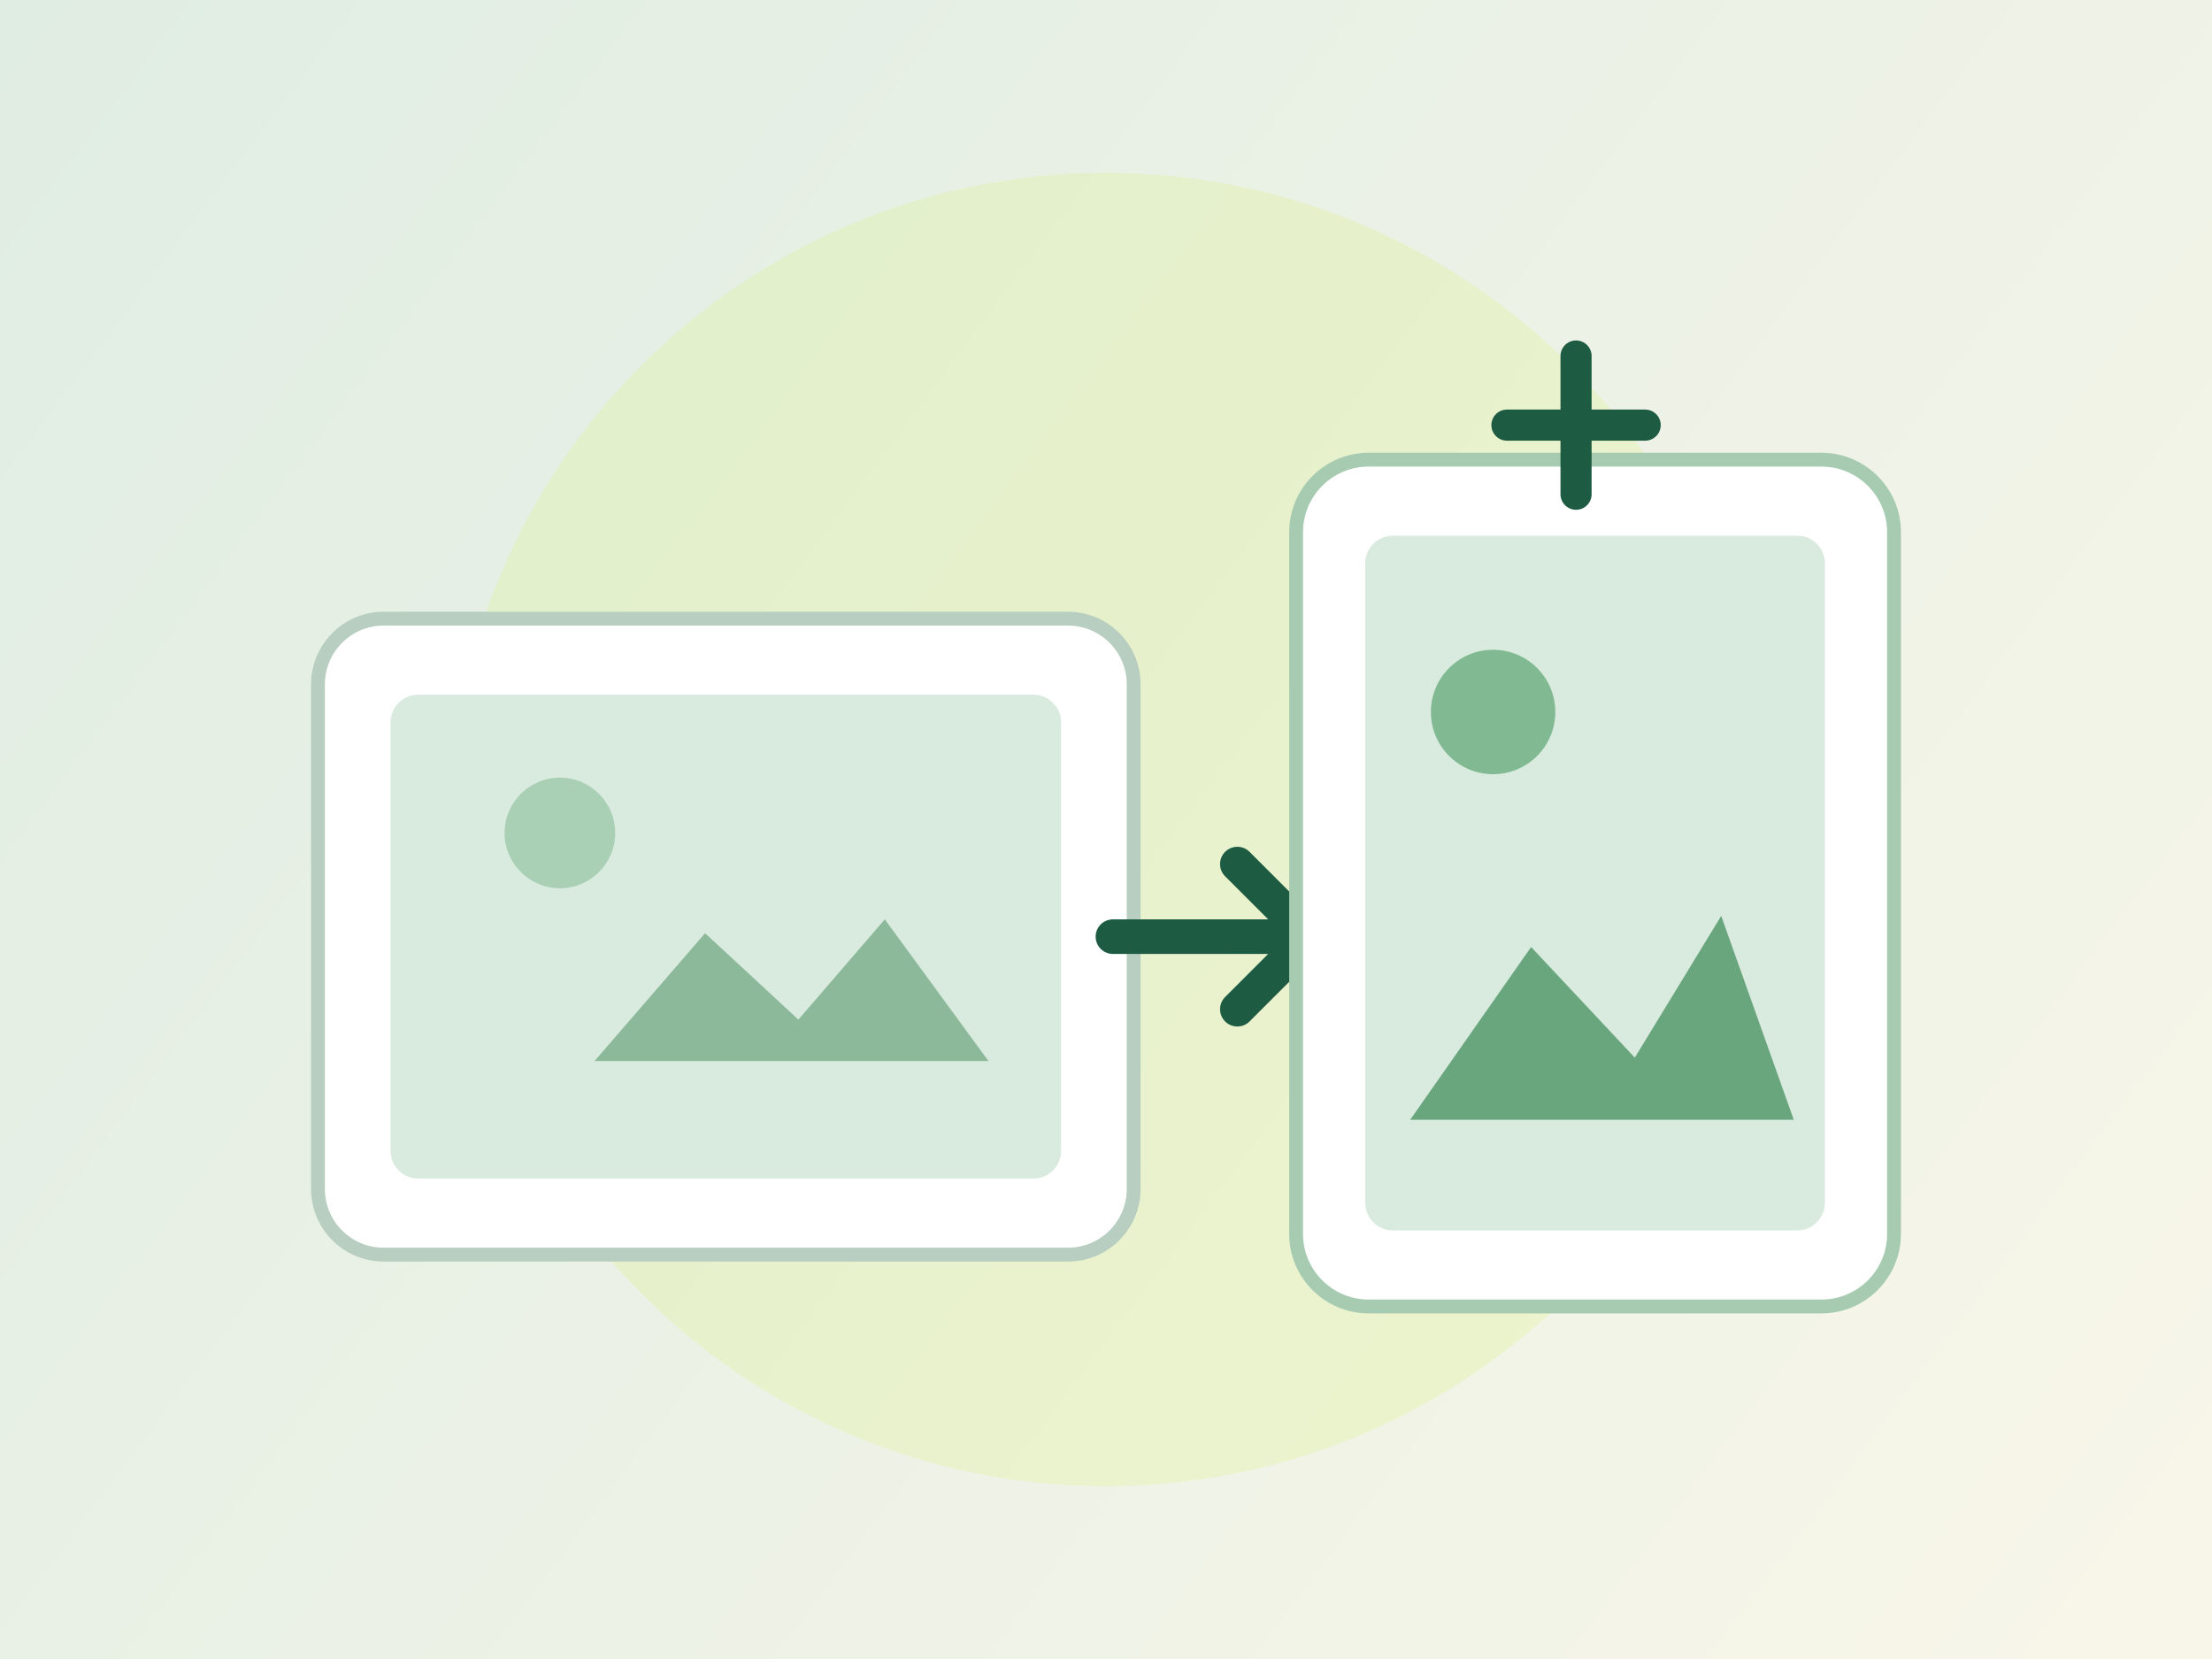
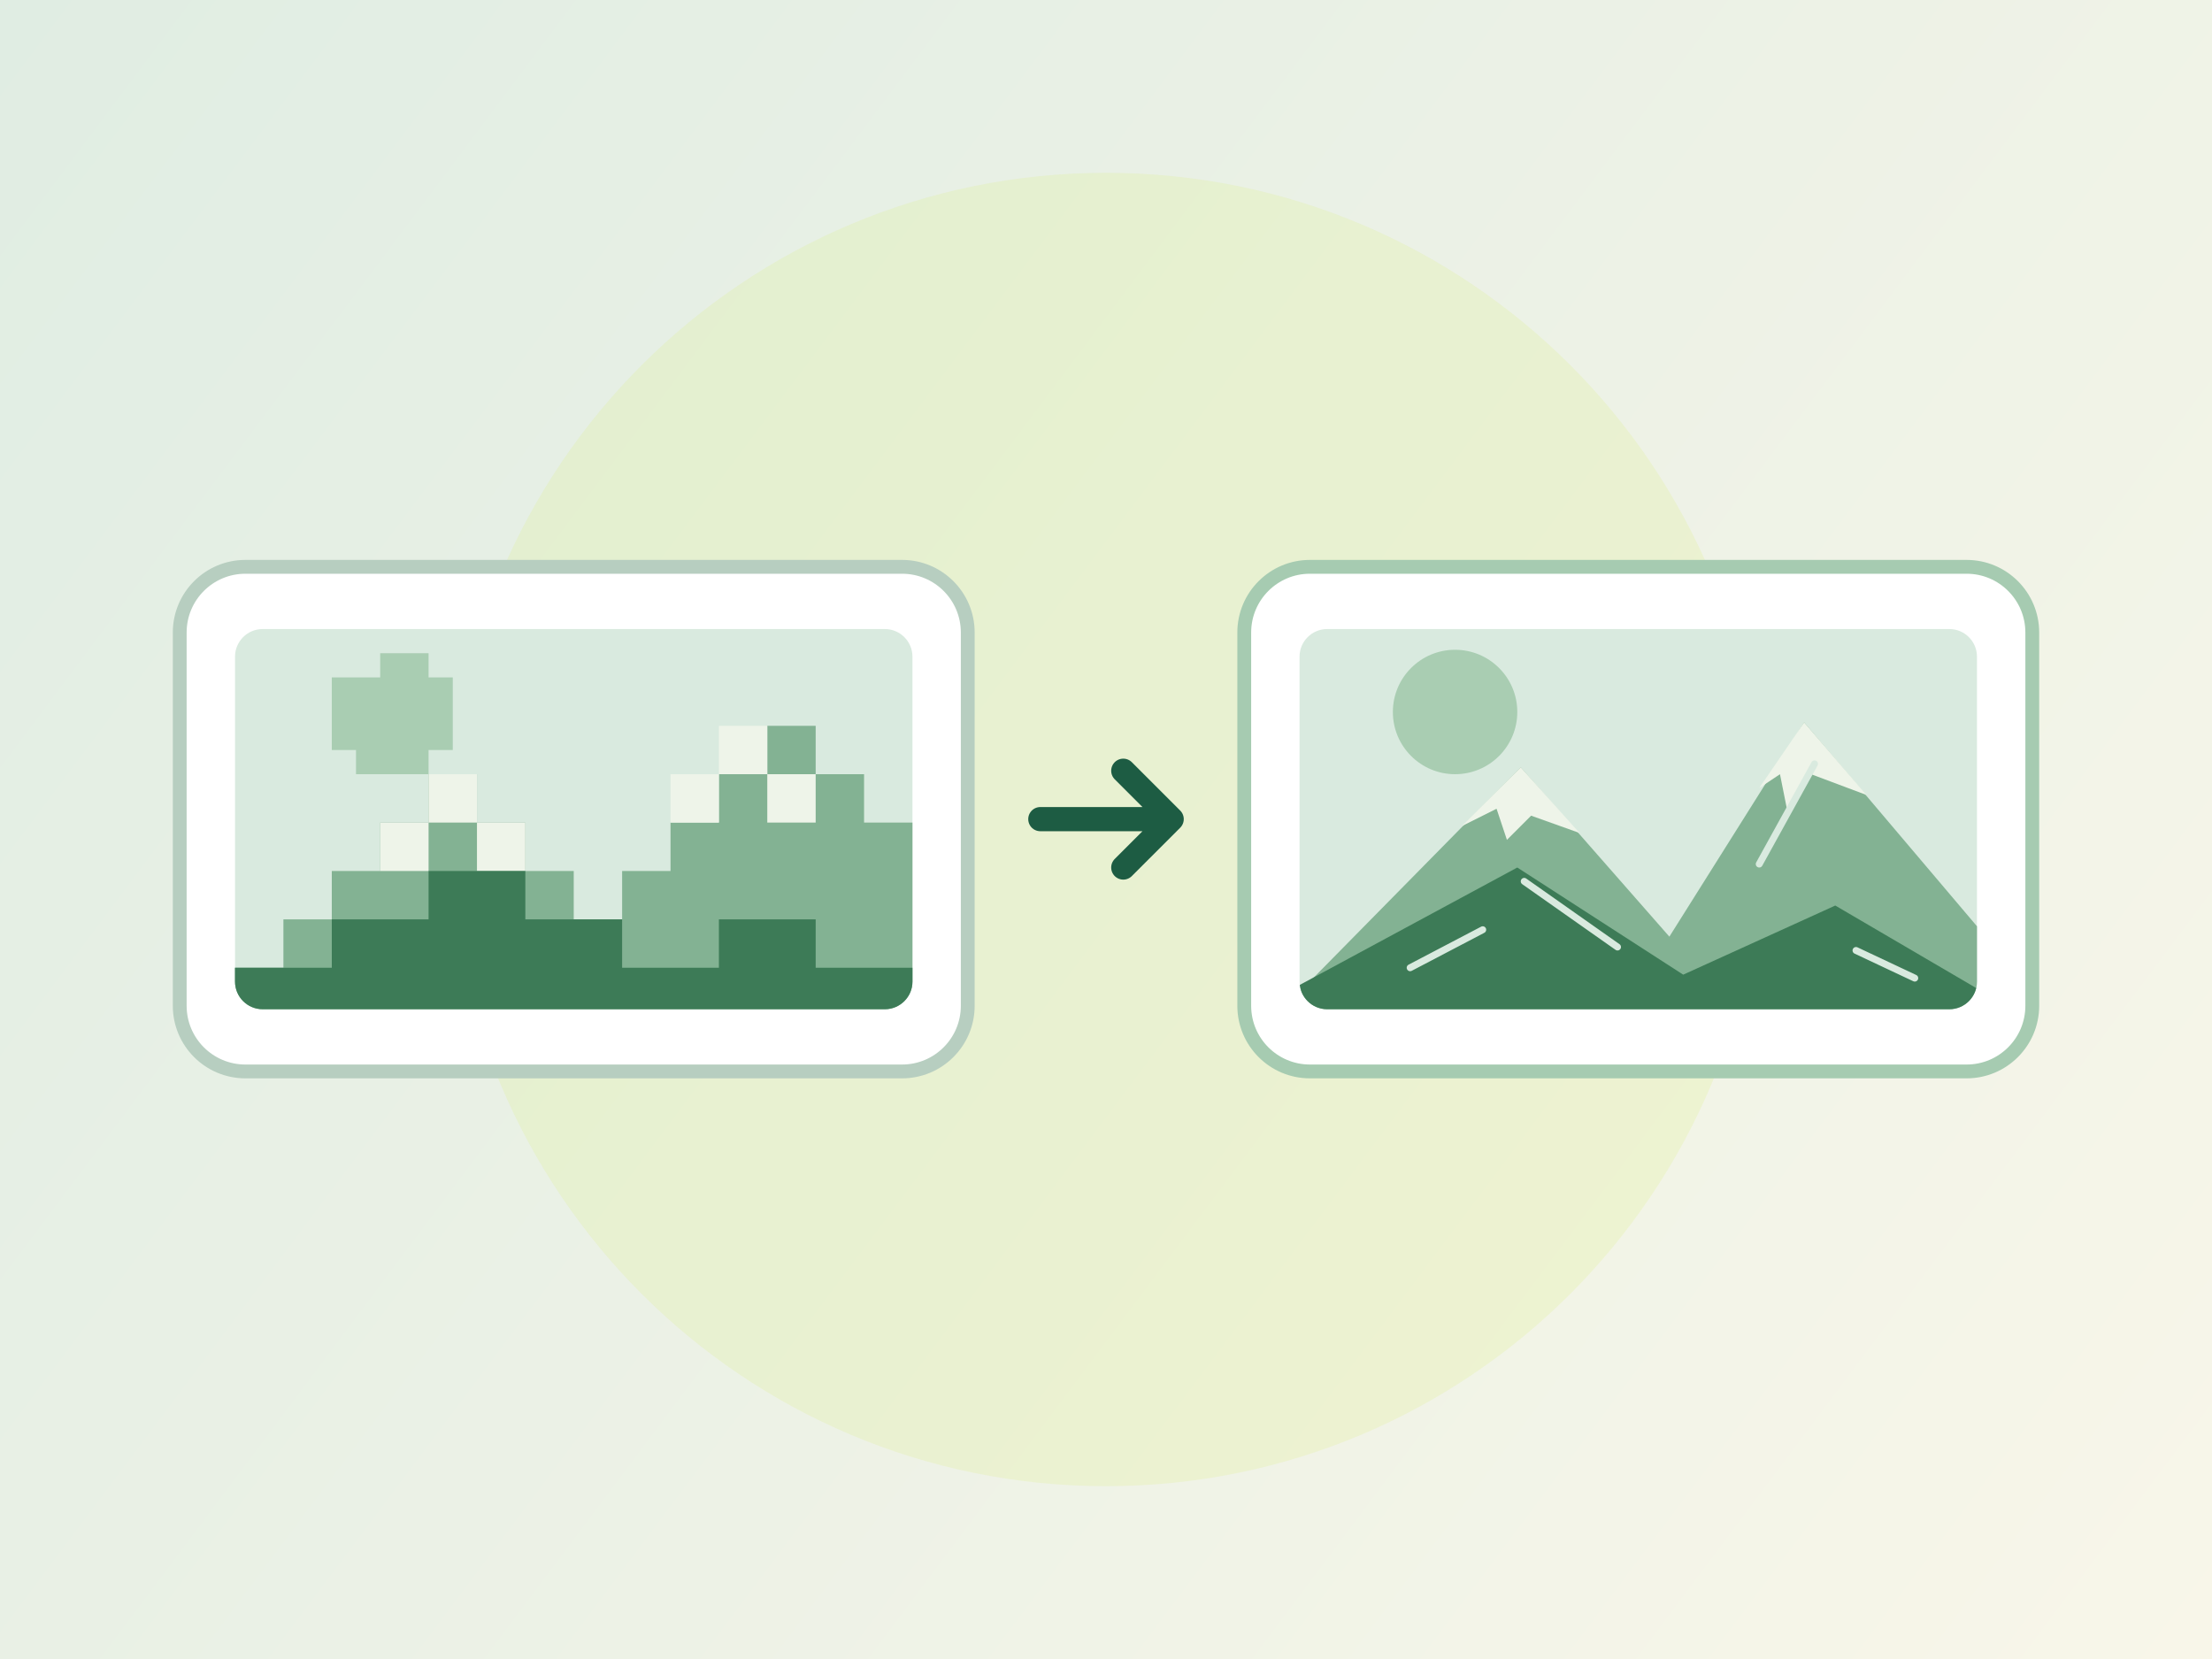
<svg xmlns="http://www.w3.org/2000/svg" width="640" height="480" viewBox="0 0 640 480" fill="none">
  <defs>
    <linearGradient id="bg" x1="0" y1="0" x2="640" y2="480" gradientUnits="userSpaceOnUse">
      <stop stop-color="#E0EDE3" />
      <stop offset="1" stop-color="#F8F6E9" />
    </linearGradient>
+     <clipPath id="original">
+       <rect x="68" y="182" width="196" height="110" rx="8" />
+     </clipPath>
+     <clipPath id="enhanced">
+       <rect x="376" y="182" width="196" height="110" rx="8" />
+     </clipPath>
  </defs>
  <rect width="640" height="480" fill="url(#bg)" />
-   <circle cx="320" cy="240" r="190" fill="#D9F172" fill-opacity=".22" />
-   <g transform="translate(-26 42)">
-     <rect x="118" y="137" width="236" height="184" rx="19" fill="#FFF" stroke="#B7CEC0" stroke-width="4" />
-     <rect x="139" y="159" width="194" height="140" rx="8" fill="#D9EADF" />
-     <path d="m198 265 32-37 27 25 25-29 30 41H198Z" fill="#8DB99B" />
-     <circle cx="188" cy="199" r="16" fill="#A9D0B5" />
-     <path d="M348 229h57m-21-21 21 21-21 21" stroke="#1D5C43" stroke-width="10" stroke-linecap="round" stroke-linejoin="round" />
-     <rect x="401" y="91" width="173" height="245" rx="21" fill="#FFF" stroke="#A6CBB1" stroke-width="4" />
-     <rect x="421" y="113" width="133" height="201" rx="8" fill="#D9EADF" />
-     <path d="m434 282 35-50 30 32 25-41 21 59H434Z" fill="#69A67E" />
-     <circle cx="458" cy="164" r="18" fill="#81BA92" />
-     <path d="M482 101V61m-20 20h40" stroke="#1D5C43" stroke-width="9" stroke-linecap="round" />
+   <circle cx="320" cy="240" r="190" fill="#D9F172" fill-opacity=".18" />
+   <rect x="52" y="164" width="228" height="146" rx="19" fill="#FFF" stroke="#B7CEC0" stroke-width="4" />
+   <rect x="360" y="164" width="228" height="146" rx="19" fill="#FFF" stroke="#A6CBB1" stroke-width="4" />
+   <g clip-path="url(#original)">
+     <rect x="68" y="182" width="196" height="110" fill="#D9EADF" />
+     <g transform="translate(68 182)">
+       <path d="M28 14h14v-7h14v7h7v21h-7v7H35v-7h-7V14Z" fill="#A9CDB2" />
+       <path d="M0 98h14V84h14V70h14V56h14V42h14V56h14V70h14V84h14V70h14V56h14V42h14V28h14V42h14V56h14V70h14v40H0V98Z" fill="#83B293" />
+       <path d="M42 70V56h14V42h14V56h14v14H70V56H56v14H42Zm84-14V42h14V28h14V42h14v14h-14V42h-14v14h-14Z" fill="#EEF4E9" />
+       <path d="M0 98h28V84h28V70h28V84h28v14h28V84h28v14h28v12H0V98Z" fill="#3D7B57" />
+     </g>
  </g>
+   <g clip-path="url(#enhanced)">
+     <rect x="376" y="182" width="196" height="110" fill="#D9EADF" />
+     <g transform="translate(376 182)">
+       <circle cx="45" cy="24" r="18" fill="#A9CDB2" />
+       <path d="m0 105 64-65 43 49 39-62 50 59v24H0v-5Z" fill="#83B293" />
+       <path d="m47 57 17-17 17 19-14-5-7 7-3-9-10 5Zm86-11 13-19 18 21-16-6-7 10-2-10-6 4Z" fill="#EEF4E9" />
+       <path d="m0 103 63-34 48 31 44-20 41 24v6H0v-7Z" fill="#3D7B57" />
+       <path d="m65 73 27 19m57-53-16 29m-80 19-21 11m129-5 17 8" stroke="#D9EADF" stroke-width="2" stroke-linecap="round" />
+     </g>
+   </g>
+   <path d="M301 237h38m-14-14 14 14-14 14" stroke="#1D5C43" stroke-width="7" stroke-linecap="round" stroke-linejoin="round" />
</svg>
